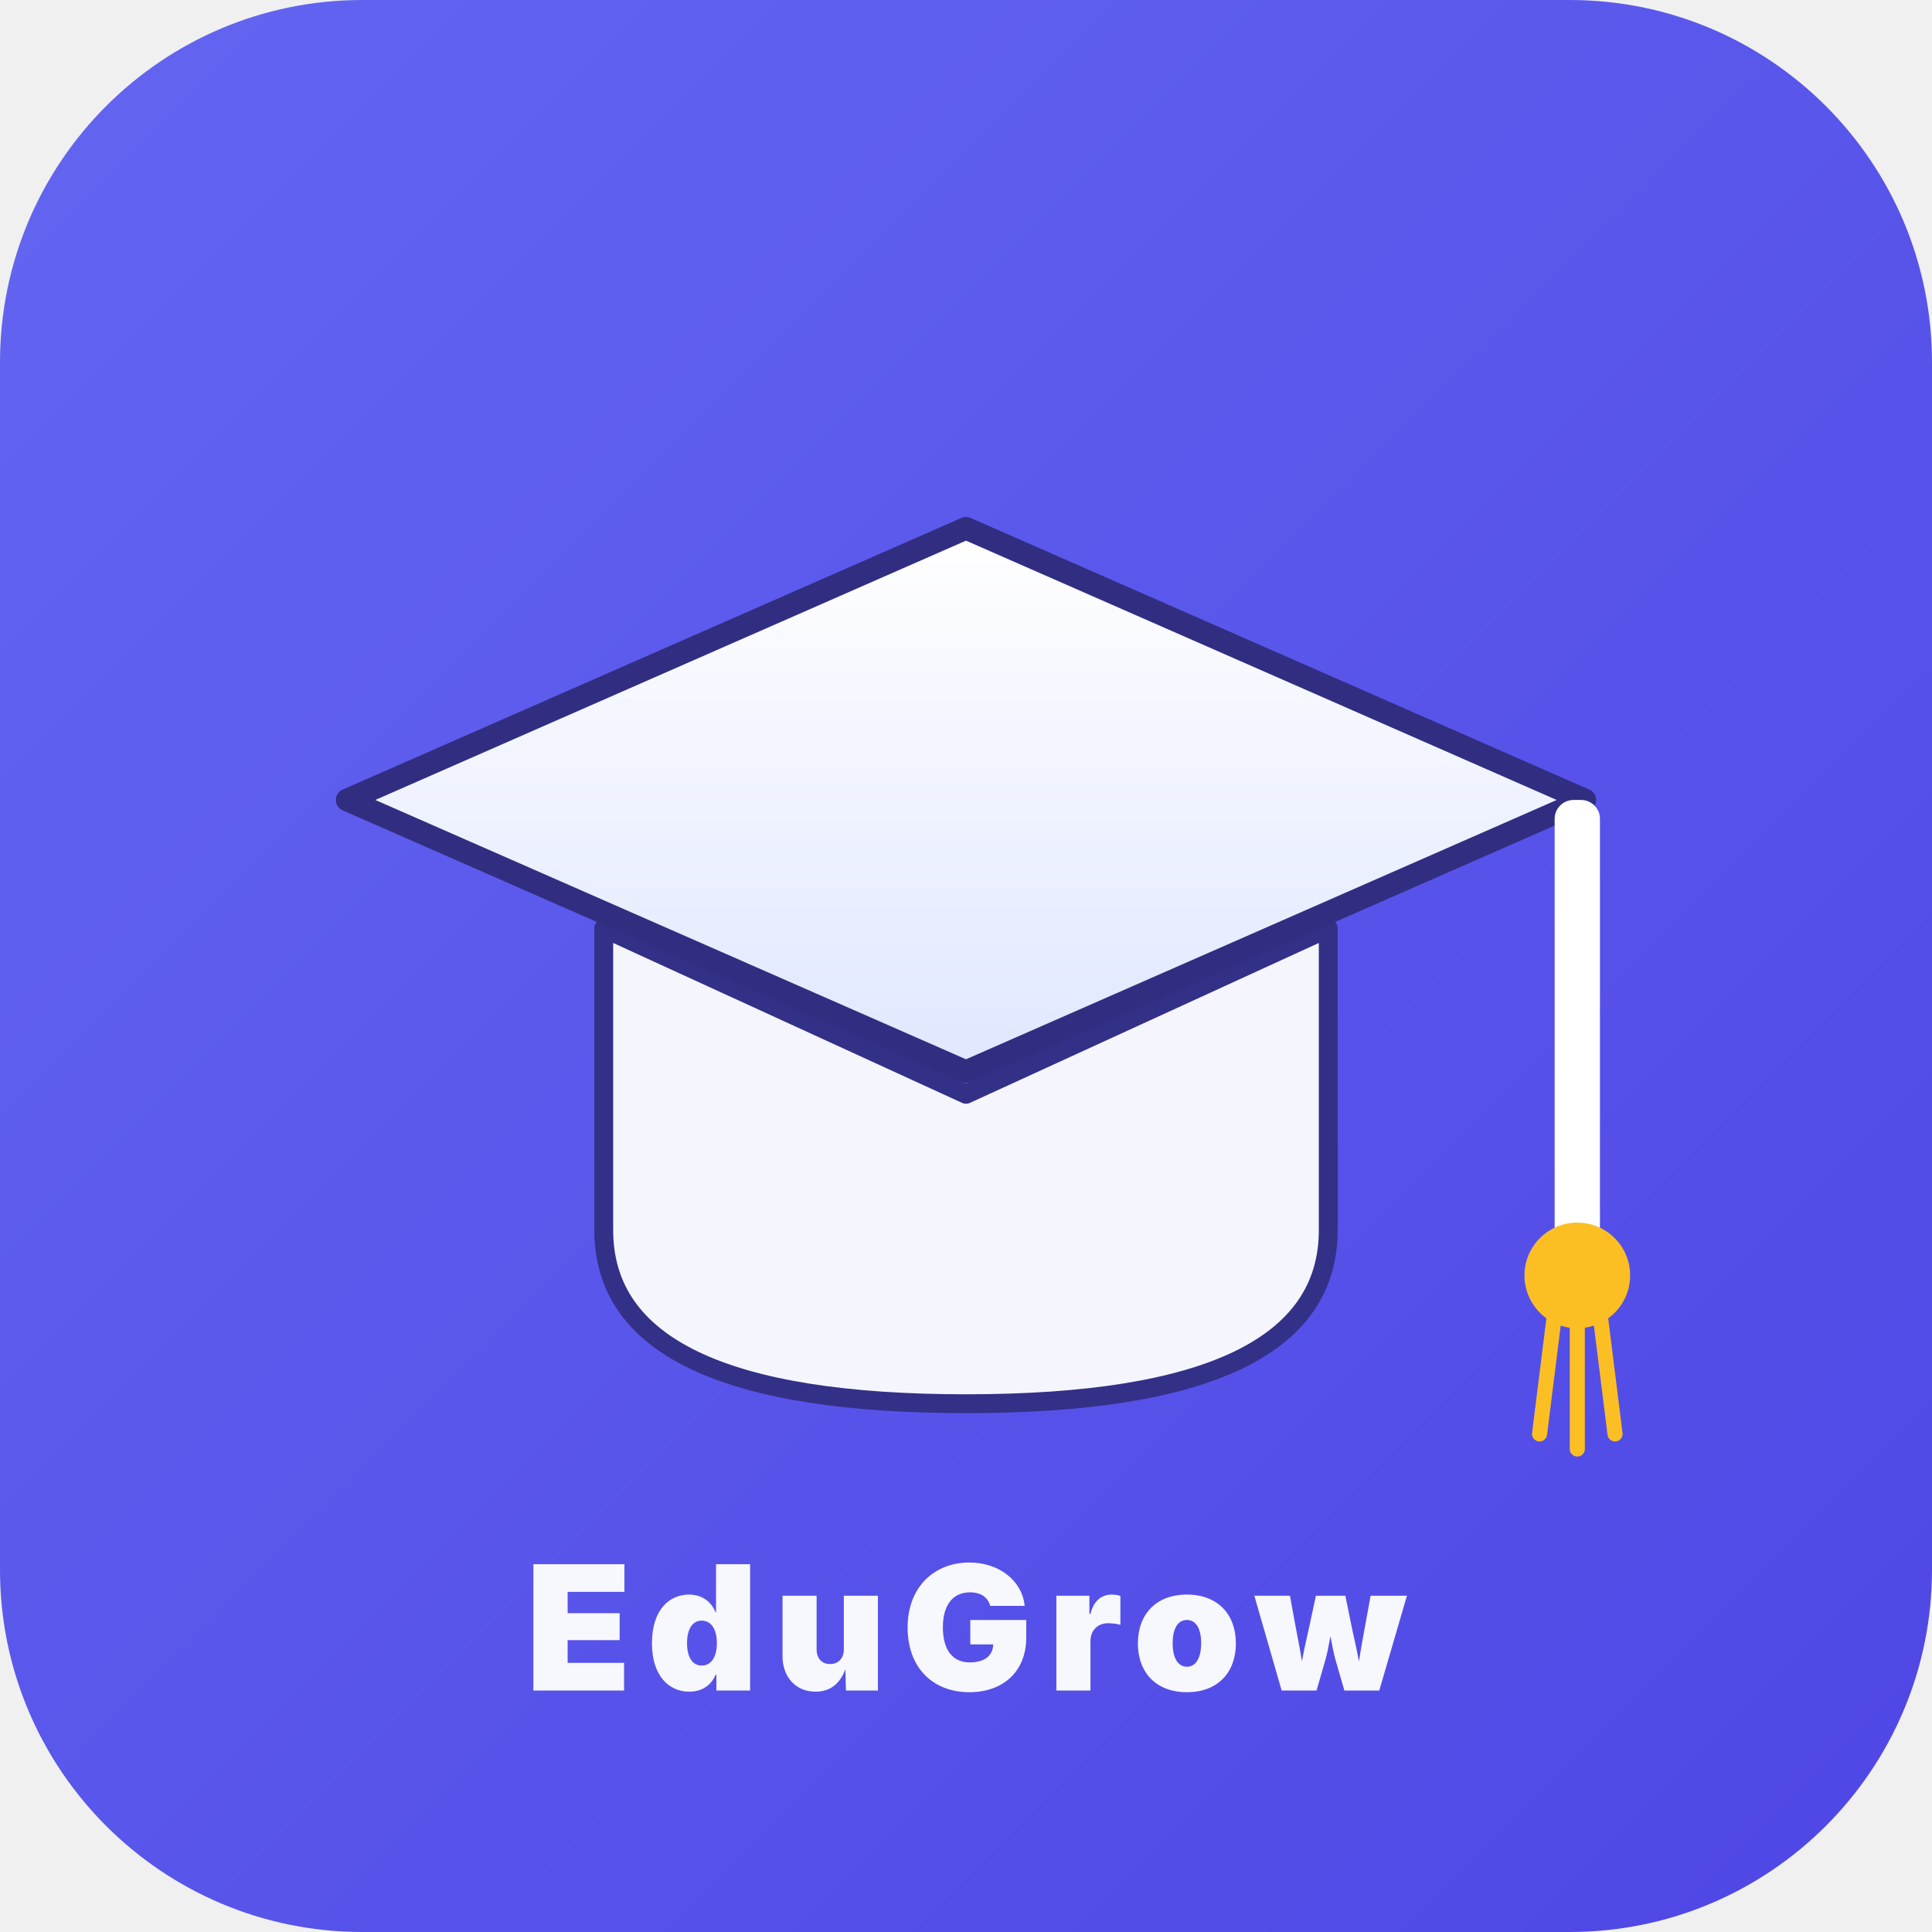
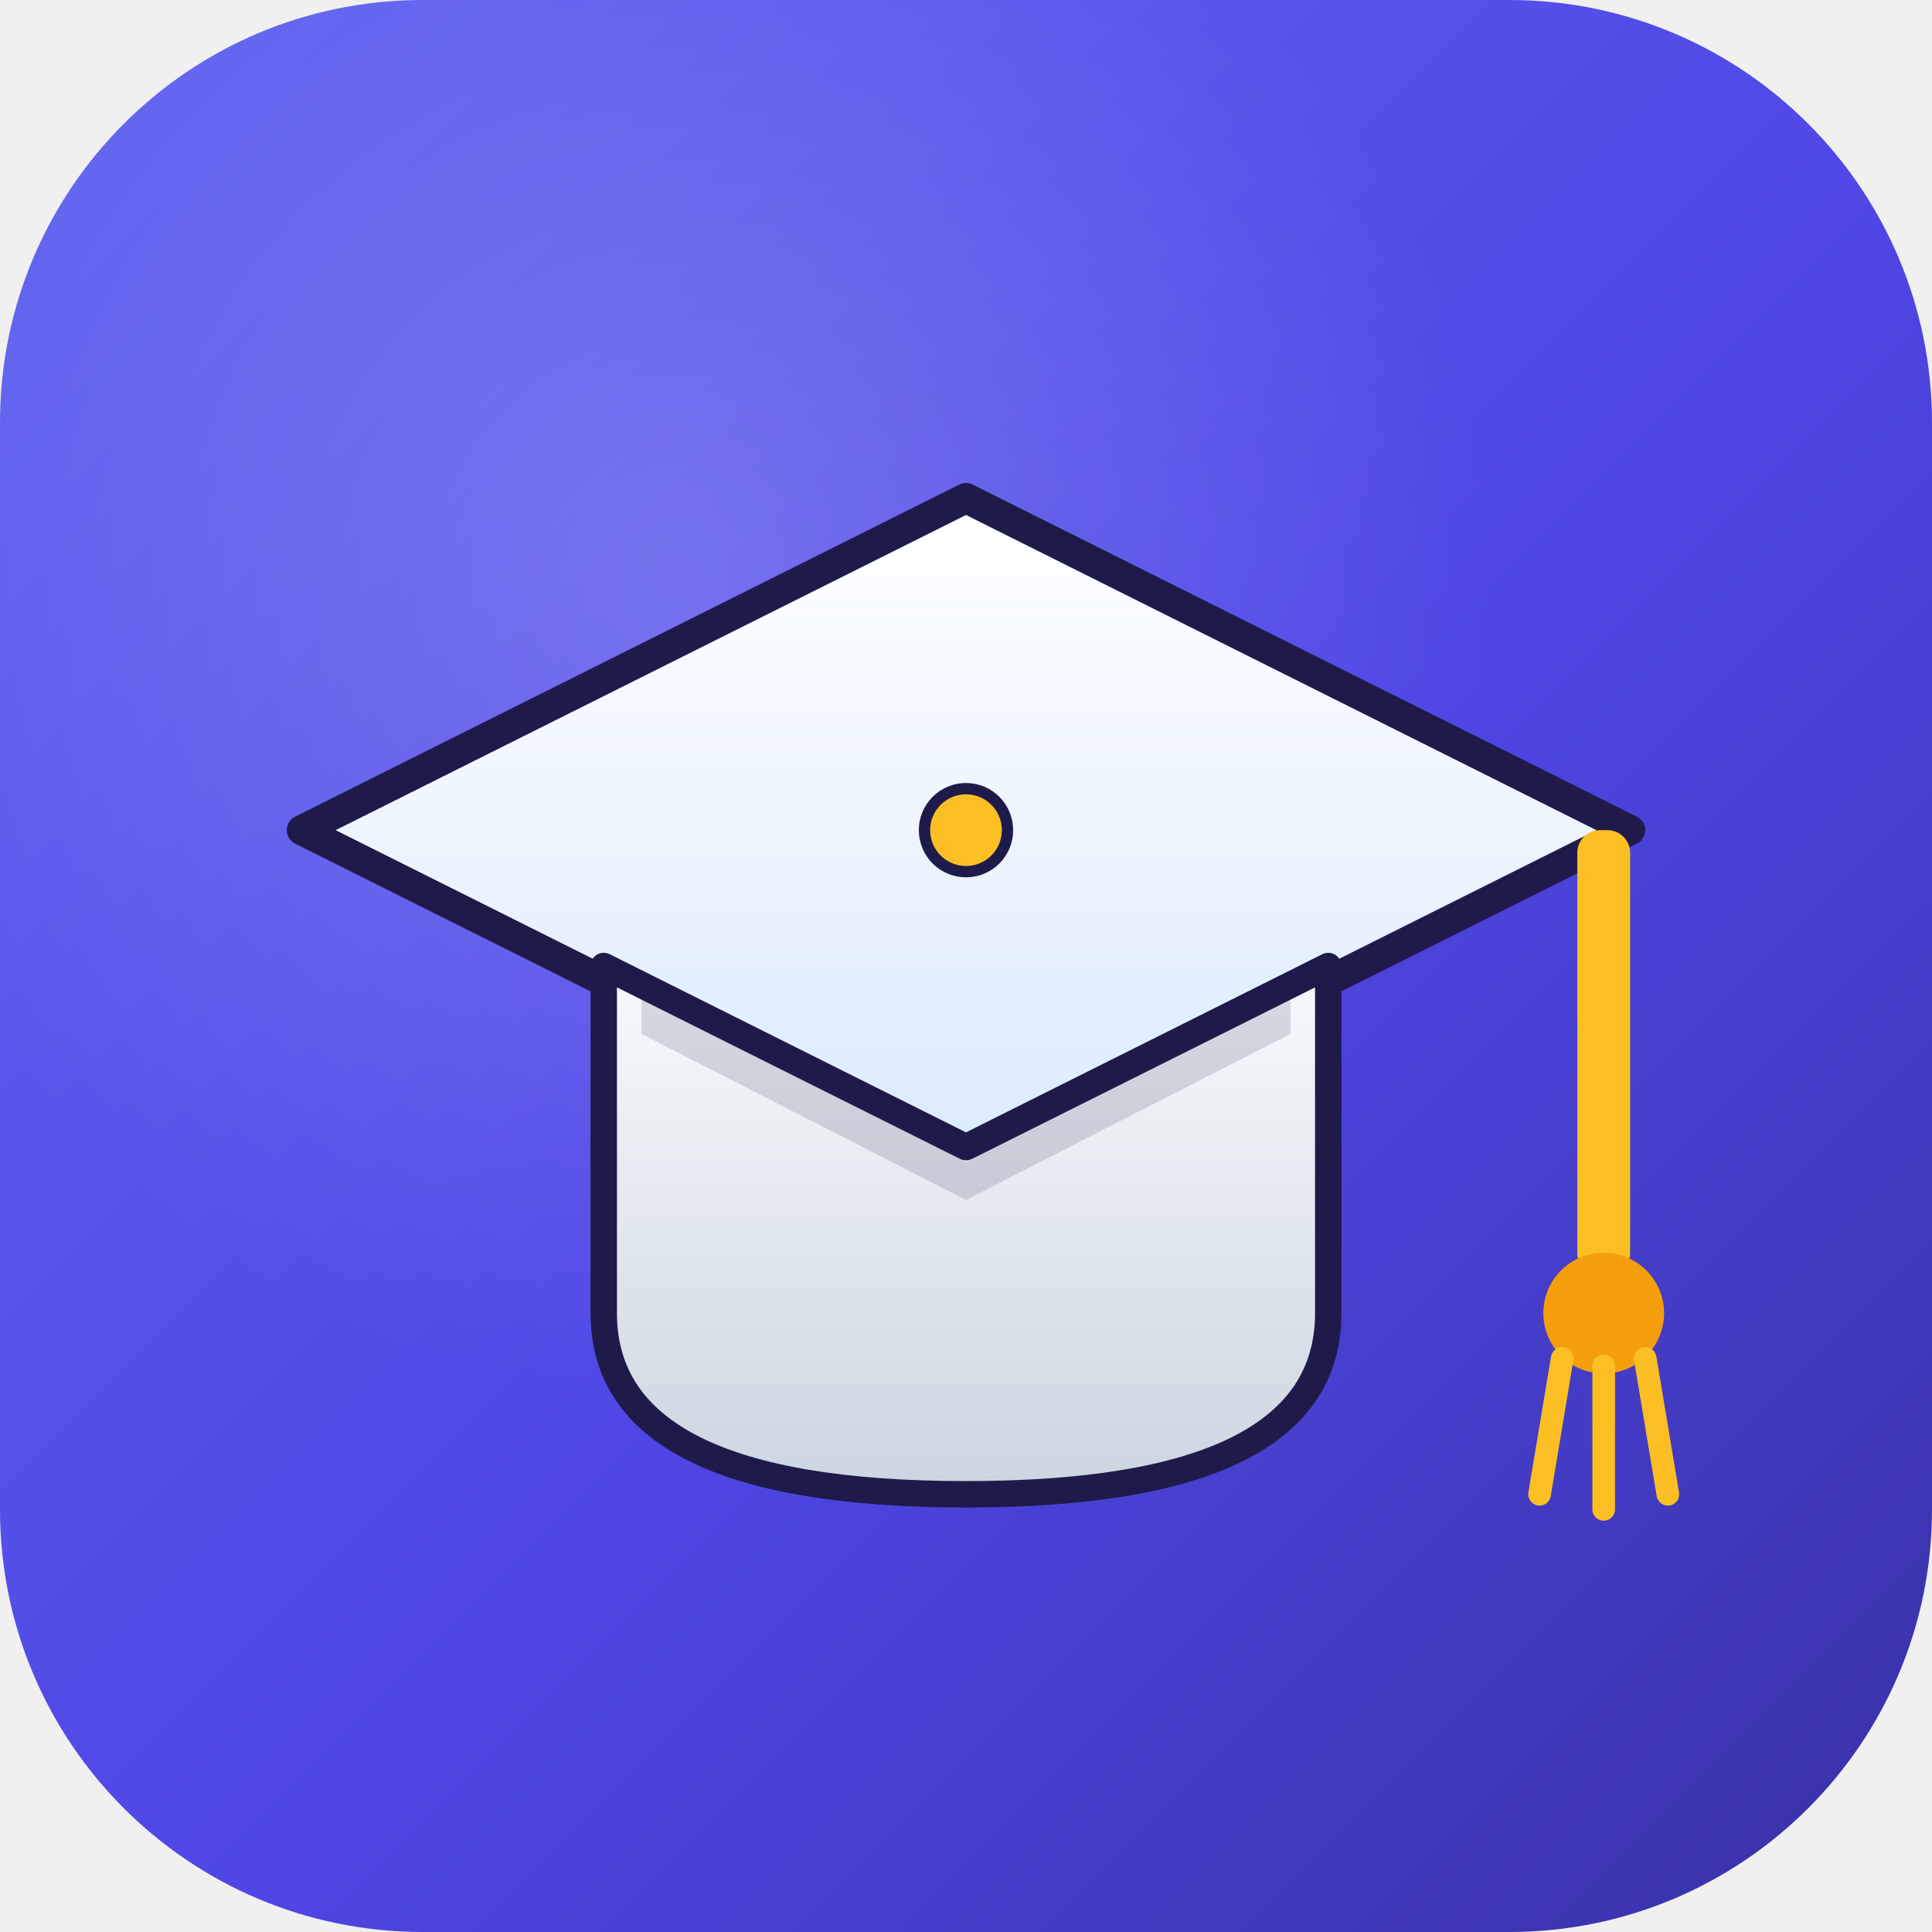
<svg xmlns="http://www.w3.org/2000/svg" viewBox="0 0 512 512">
  <defs>
    <linearGradient id="bg" x1="0" y1="0" x2="1" y2="1">
      <stop offset="0%" stop-color="#6366f1" />
-       <stop offset="100%" stop-color="#4f46e5" />
+       <stop offset="55%" stop-color="#4f46e5" />
+       <stop offset="100%" stop-color="#3730a3" />
    </linearGradient>
    <linearGradient id="cap" x1="0" y1="0" x2="0" y2="1">
      <stop offset="0%" stop-color="#ffffff" />
-       <stop offset="100%" stop-color="#e0e7ff" />
+       <stop offset="100%" stop-color="#dbeafe" />
    </linearGradient>
+     <linearGradient id="band" x1="0" y1="0" x2="0" y2="1">
+       <stop offset="0%" stop-color="#f8fafc" />
+       <stop offset="100%" stop-color="#cbd5e1" />
+     </linearGradient>
+     <radialGradient id="shine" cx="0.35" cy="0.3" r="0.7">
+       <stop offset="0%" stop-color="#ffffff" stop-opacity="0.18" />
+       <stop offset="60%" stop-color="#ffffff" stop-opacity="0" />
+     </radialGradient>
  </defs>
-   <rect width="512" height="512" rx="96" fill="url(#bg)" />
-   <path d="M256 140 L92 212 L256 284 L420 212 Z" fill="url(#cap)" stroke="#312e81" stroke-width="6" stroke-linejoin="round" />
-   <path d="M160 246 L160 326 Q160 372 256 372 Q352 372 352 326 L352 246 L256 290 Z" fill="#ffffff" opacity="0.94" stroke="#312e81" stroke-width="5" stroke-linejoin="round" />
-   <rect x="412" y="212" width="12" height="118" rx="5" fill="#ffffff" />
-   <circle cx="418" cy="338" r="14" fill="#fbbf24" />
-   <path d="M412 348 L408 380 M418 350 L418 384 M424 348 L428 380" stroke="#fbbf24" stroke-width="4" stroke-linecap="round" />
-   <text x="256" y="448" text-anchor="middle" font-family="system-ui, -apple-system, 'Segoe UI', sans-serif" font-weight="900" font-size="46" letter-spacing="4" fill="#ffffff" opacity="0.95">
-     EduGrow
-   </text>
+   <rect width="512" height="512" rx="112" fill="url(#bg)" />
+   <rect width="512" height="512" rx="112" fill="url(#shine)" />
+   <path d="M256 132 L80 220 L256 308 L432 220 Z" fill="url(#cap)" stroke="#1e1b4b" stroke-width="8" stroke-linejoin="round" />
+   <path d="M160 256 L160 348 Q160 396 256 396 Q352 396 352 348 L352 256 L256 304 Z" fill="url(#band)" stroke="#1e1b4b" stroke-width="7" stroke-linejoin="round" />
+   <path d="M170 262 L256 308 L342 262 L342 274 L256 318 L170 274 Z" fill="#1e1b4b" opacity="0.15" />
+   <rect x="418" y="220" width="14" height="118" rx="6" fill="#fbbf24" />
+   <circle cx="425" cy="348" r="16" fill="#f59e0b" />
+   <path d="M414 360 L408 396 M425 362 L425 400 M436 360 L442 396" stroke="#fbbf24" stroke-width="6" stroke-linecap="round" fill="none" />
+   <circle cx="256" cy="220" r="11" fill="#fbbf24" stroke="#1e1b4b" stroke-width="3" />
</svg>
